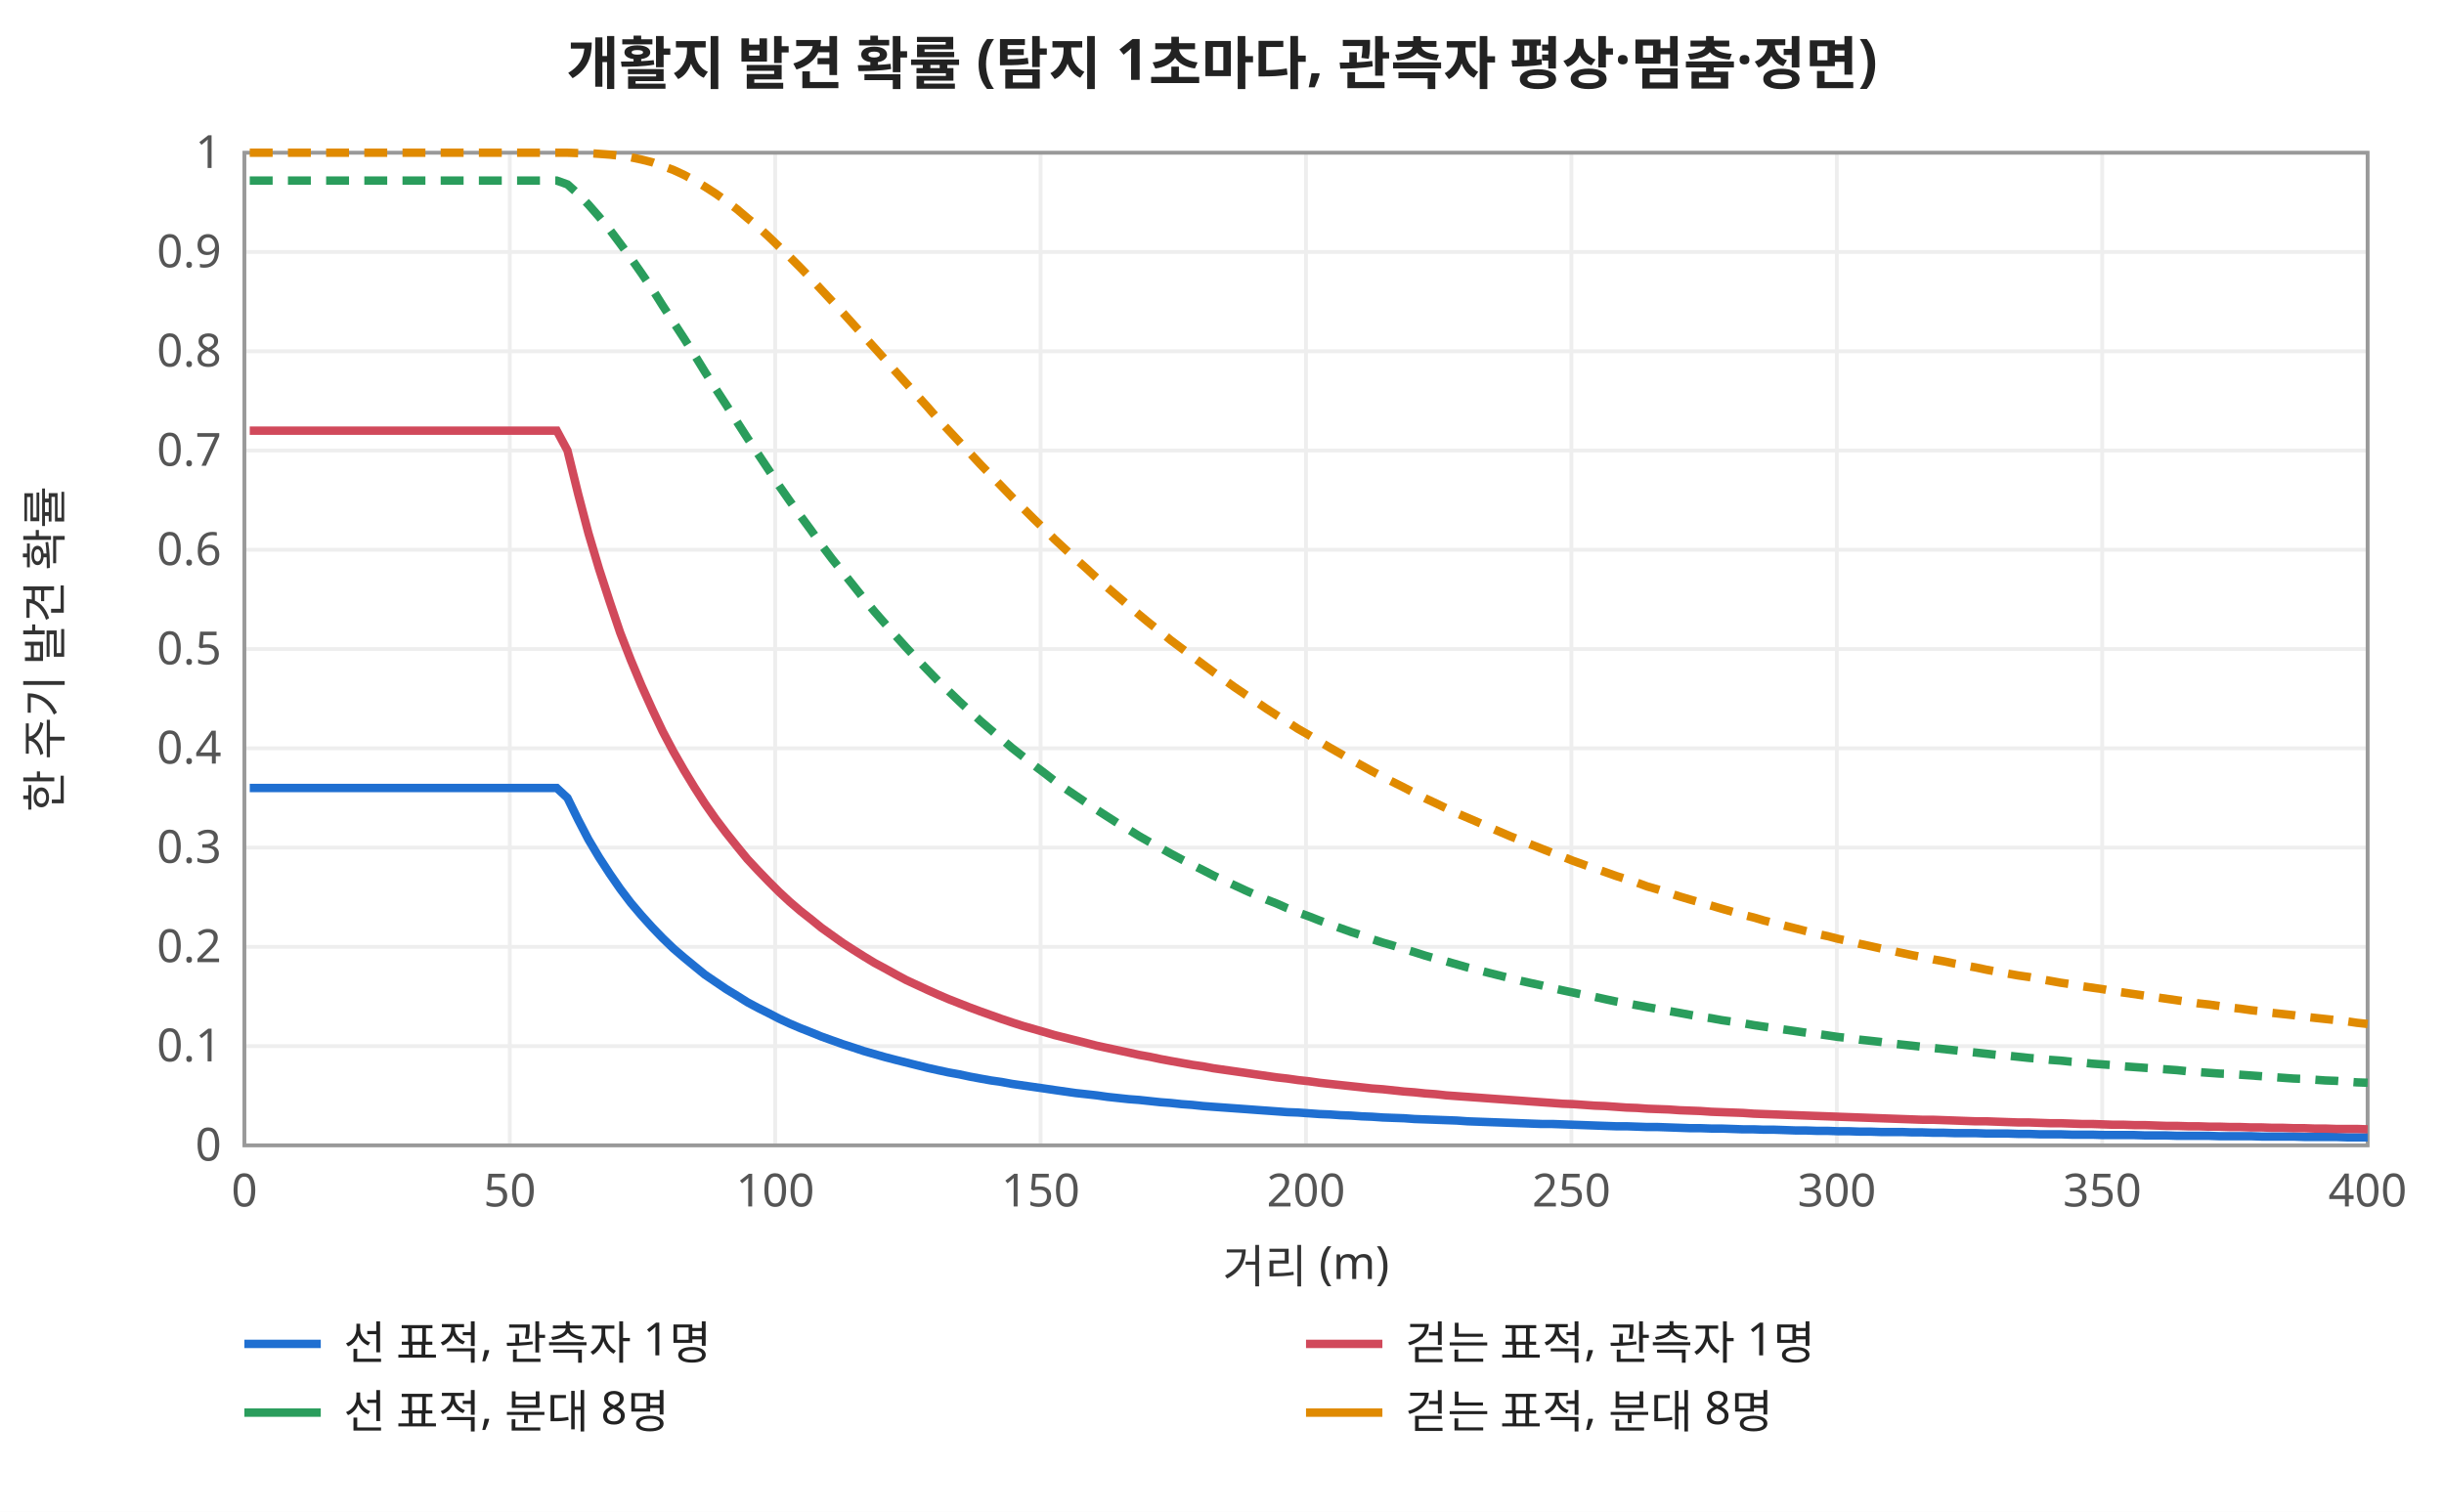
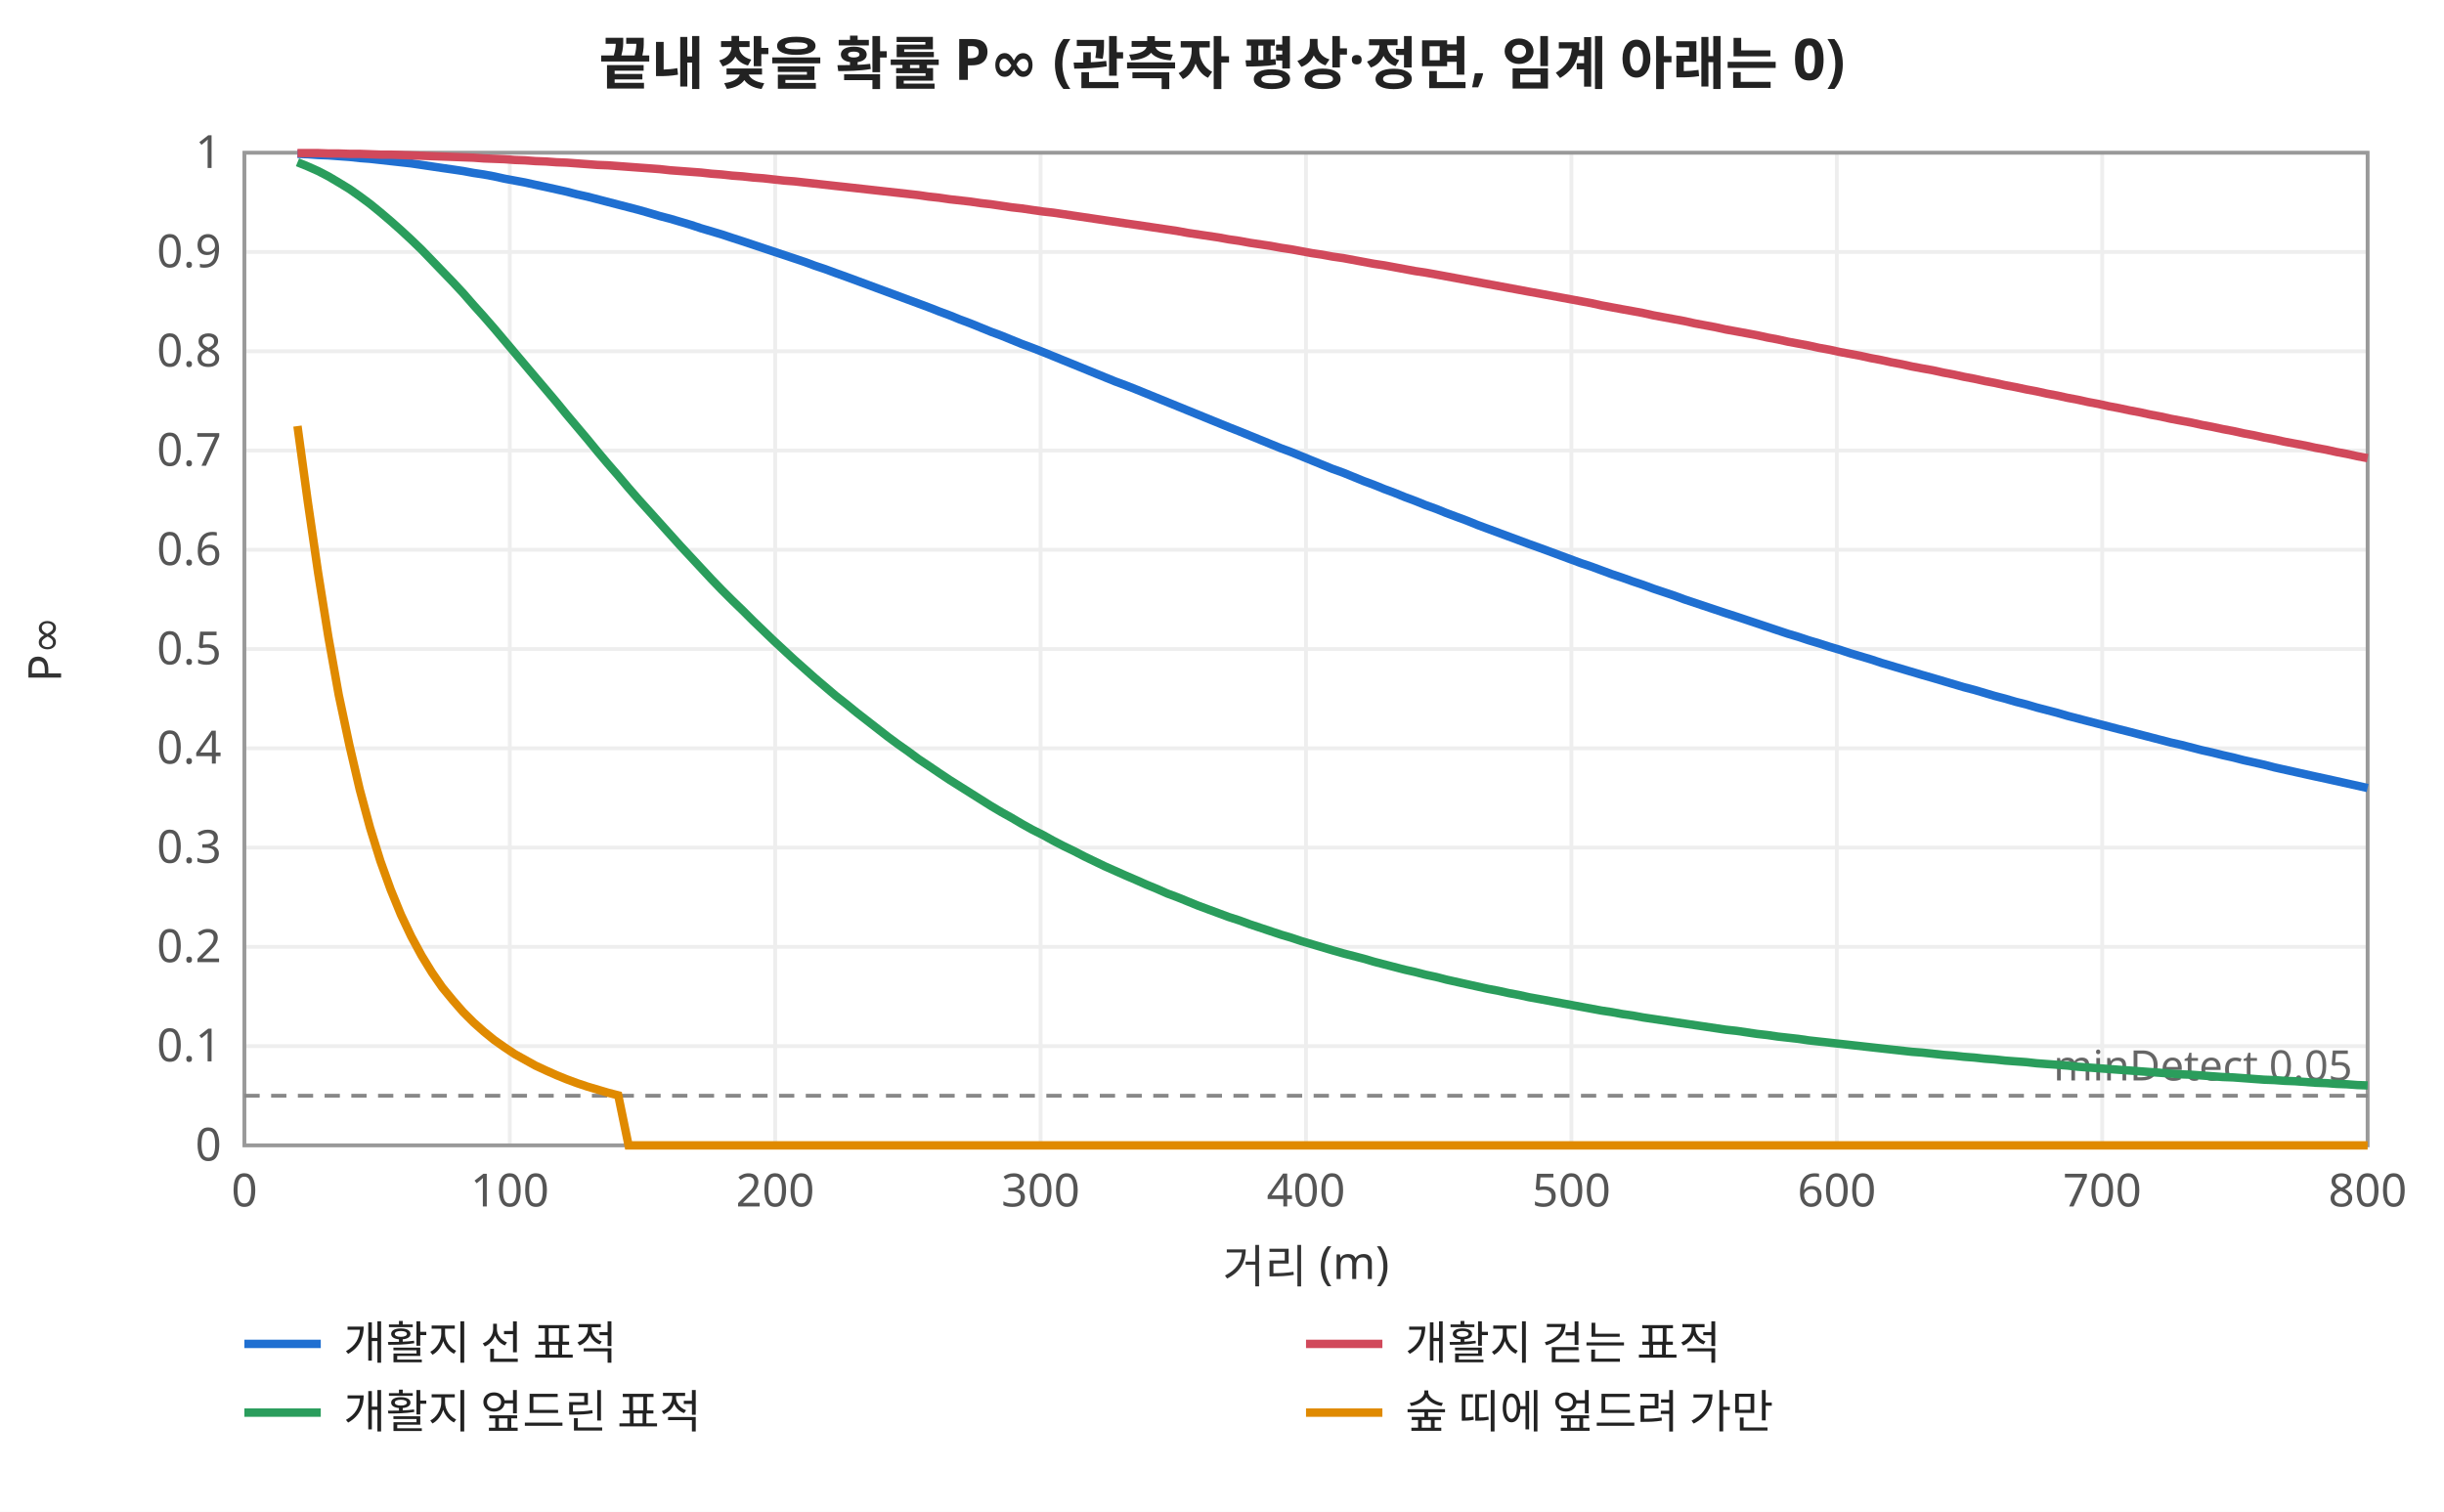
<svg xmlns="http://www.w3.org/2000/svg" width="640" height="396" viewBox="0 0 640 396" font-family="'Noto Sans KR', 'Malgun Gothic', 'Apple SD Gothic Neo', sans-serif" font-size="12">
  <rect width="640" height="396" fill="#fff" />
-   <text x="320" y="22" text-anchor="middle" font-size="15" font-weight="bold" fill="#222">개활지 발견 확률 (탐지 1초마다, 관측자 평상·멈춤·정면)</text>
+   <text x="320" y="22" text-anchor="middle" font-size="15" font-weight="bold" fill="#222">끝내 찾을 확률 P∞ (관측자 평상·정면, 임계 아래는 0)</text>
  <line x1="64" x2="64" y1="40" y2="300" stroke="#eee" />
  <text x="64" y="316" text-anchor="middle" fill="#555">0</text>
  <line x1="133.5" x2="133.5" y1="40" y2="300" stroke="#eee" />
-   <text x="133.5" y="316" text-anchor="middle" fill="#555">50</text>
+   <text x="133.5" y="316" text-anchor="middle" fill="#555">100</text>
  <line x1="203" x2="203" y1="40" y2="300" stroke="#eee" />
-   <text x="203" y="316" text-anchor="middle" fill="#555">100</text>
+   <text x="203" y="316" text-anchor="middle" fill="#555">200</text>
  <line x1="272.5" x2="272.5" y1="40" y2="300" stroke="#eee" />
-   <text x="272.5" y="316" text-anchor="middle" fill="#555">150</text>
+   <text x="272.5" y="316" text-anchor="middle" fill="#555">300</text>
  <line x1="342" x2="342" y1="40" y2="300" stroke="#eee" />
-   <text x="342" y="316" text-anchor="middle" fill="#555">200</text>
+   <text x="342" y="316" text-anchor="middle" fill="#555">400</text>
  <line x1="411.5" x2="411.5" y1="40" y2="300" stroke="#eee" />
-   <text x="411.5" y="316" text-anchor="middle" fill="#555">250</text>
+   <text x="411.5" y="316" text-anchor="middle" fill="#555">500</text>
  <line x1="481" x2="481" y1="40" y2="300" stroke="#eee" />
-   <text x="481" y="316" text-anchor="middle" fill="#555">300</text>
+   <text x="481" y="316" text-anchor="middle" fill="#555">600</text>
  <line x1="550.5" x2="550.5" y1="40" y2="300" stroke="#eee" />
-   <text x="550.5" y="316" text-anchor="middle" fill="#555">350</text>
+   <text x="550.5" y="316" text-anchor="middle" fill="#555">700</text>
  <line x1="620" x2="620" y1="40" y2="300" stroke="#eee" />
-   <text x="620" y="316" text-anchor="middle" fill="#555">400</text>
+   <text x="620" y="316" text-anchor="middle" fill="#555">800</text>
  <line x1="64" x2="620" y1="300" y2="300" stroke="#eee" />
  <text x="58" y="304" text-anchor="end" fill="#555">0</text>
  <line x1="64" x2="620" y1="274" y2="274" stroke="#eee" />
  <text x="58" y="278" text-anchor="end" fill="#555">0.1</text>
  <line x1="64" x2="620" y1="248" y2="248" stroke="#eee" />
  <text x="58" y="252" text-anchor="end" fill="#555">0.2</text>
  <line x1="64" x2="620" y1="222" y2="222" stroke="#eee" />
  <text x="58" y="226" text-anchor="end" fill="#555">0.3</text>
  <line x1="64" x2="620" y1="196" y2="196" stroke="#eee" />
  <text x="58" y="200" text-anchor="end" fill="#555">0.4</text>
  <line x1="64" x2="620" y1="170" y2="170" stroke="#eee" />
  <text x="58" y="174" text-anchor="end" fill="#555">0.5</text>
  <line x1="64" x2="620" y1="144" y2="144" stroke="#eee" />
  <text x="58" y="148" text-anchor="end" fill="#555">0.6</text>
  <line x1="64" x2="620" y1="118" y2="118" stroke="#eee" />
  <text x="58" y="122" text-anchor="end" fill="#555">0.7</text>
  <line x1="64" x2="620" y1="92" y2="92" stroke="#eee" />
  <text x="58" y="96" text-anchor="end" fill="#555">0.8</text>
  <line x1="64" x2="620" y1="66" y2="66" stroke="#eee" />
  <text x="58" y="70" text-anchor="end" fill="#555">0.9</text>
  <line x1="64" x2="620" y1="40" y2="40" stroke="#eee" />
  <text x="58" y="44" text-anchor="end" fill="#555">1</text>
  <rect x="64" y="40" width="556" height="260" fill="none" stroke="#999" />
  <text x="342" y="336" text-anchor="middle" fill="#333">거리 (m)</text>
-   <text transform="translate(16 170) rotate(-90)" text-anchor="middle" fill="#333">한 주기 발견 확률</text>
-   <path d="M65.4,206.4L68.2,206.4L70.9,206.4L73.7,206.4L76.5,206.4L79.3,206.4L82.0,206.4L84.8,206.4L87.6,206.4L90.3,206.4L93.1,206.4L95.9,206.4L98.7,206.4L101.4,206.4L104.2,206.4L107.0,206.4L109.8,206.4L112.5,206.4L115.3,206.4L118.1,206.4L120.9,206.4L123.6,206.4L126.4,206.4L129.2,206.4L131.9,206.4L134.7,206.4L137.5,206.4L140.3,206.4L143.0,206.4L145.8,206.4L148.6,209.0L151.4,214.7L154.1,219.9L156.9,224.6L159.7,228.9L162.4,232.8L165.2,236.5L168.0,239.8L170.8,242.9L173.5,245.7L176.3,248.4L179.1,250.8L181.9,253.1L184.6,255.3L187.4,257.2L190.2,259.1L193.0,260.8L195.7,262.5L198.5,264.0L201.3,265.4L204.0,266.8L206.8,268.1L209.6,269.3L212.4,270.4L215.1,271.5L217.9,272.5L220.7,273.5L223.5,274.4L226.2,275.3L229.0,276.1L231.8,276.9L234.5,277.6L237.3,278.3L240.1,279.0L242.9,279.7L245.6,280.3L248.4,280.9L251.2,281.4L254.0,282.0L256.7,282.5L259.5,283.0L262.3,283.4L265.0,283.9L267.8,284.3L270.6,284.7L273.4,285.1L276.1,285.5L278.9,285.9L281.7,286.3L284.5,286.6L287.2,286.9L290.0,287.3L292.8,287.6L295.6,287.9L298.3,288.1L301.1,288.4L303.9,288.7L306.6,288.9L309.4,289.2L312.2,289.4L315.0,289.7L317.7,289.9L320.5,290.1L323.3,290.3L326.1,290.5L328.8,290.7L331.6,290.9L334.4,291.1L337.1,291.3L339.9,291.4L342.7,291.6L345.5,291.8L348.2,291.9L351.0,292.1L353.8,292.2L356.6,292.4L359.3,292.5L362.1,292.7L364.9,292.8L367.7,292.9L370.4,293.1L373.2,293.2L376.0,293.3L378.7,293.4L381.5,293.5L384.3,293.7L387.1,293.8L389.8,293.9L392.6,294.0L395.4,294.1L398.2,294.2L400.9,294.3L403.7,294.4L406.5,294.4L409.2,294.5L412.0,294.6L414.8,294.7L417.6,294.8L420.3,294.9L423.1,295.0L425.9,295.0L428.7,295.1L431.4,295.2L434.2,295.2L437.0,295.3L439.8,295.4L442.5,295.5L445.3,295.5L448.1,295.6L450.8,295.6L453.6,295.7L456.4,295.8L459.2,295.8L461.9,295.9L464.7,295.9L467.5,296.0L470.3,296.1L473.0,296.1L475.8,296.2L478.6,296.2L481.3,296.3L484.1,296.3L486.9,296.4L489.7,296.4L492.4,296.5L495.2,296.5L498.0,296.5L500.8,296.6L503.5,296.6L506.3,296.7L509.1,296.7L511.9,296.8L514.6,296.8L517.4,296.8L520.2,296.9L522.9,296.9L525.7,296.9L528.5,297.0L531.3,297.0L534.0,297.1L536.8,297.1L539.6,297.1L542.4,297.2L545.1,297.2L547.9,297.2L550.7,297.3L553.4,297.3L556.2,297.3L559.0,297.3L561.8,297.4L564.5,297.4L567.3,297.4L570.1,297.5L572.9,297.5L575.6,297.5L578.4,297.5L581.2,297.6L584.0,297.6L586.7,297.6L589.5,297.6L592.3,297.7L595.0,297.7L597.8,297.7L600.6,297.7L603.4,297.8L606.1,297.8L608.9,297.8L611.7,297.8L614.5,297.9L617.2,297.9L620.0,297.9" fill="none" stroke="#1f6fd1" stroke-width="2.2" />
+   <text transform="translate(16 170) rotate(-90)" text-anchor="middle" fill="#333">P∞</text>
+   <line x1="64" x2="620" y1="287" y2="287" stroke="#888" stroke-dasharray="4 3" />
+   <text x="616" y="283" text-anchor="end" fill="#666" font-size="11">minDetect 0.05</text>
+   <path d="M77.9,40.3L80.6,40.4L83.3,40.6L86.0,40.7L88.7,40.9L91.5,41.1L94.2,41.4L96.9,41.6L99.6,41.9L102.3,42.2L105.0,42.5L107.7,42.8L110.4,43.2L113.1,43.6L115.8,44.0L118.6,44.4L121.3,44.8L124.0,45.3L126.7,45.7L129.4,46.2L132.1,46.8L134.8,47.3L137.5,47.8L140.2,48.4L143.0,49.0L145.7,49.6L148.4,50.2L151.1,50.9L153.8,51.5L156.5,52.2L159.2,52.9L161.9,53.6L164.6,54.3L167.3,55.0L170.1,55.8L172.8,56.6L175.5,57.3L178.2,58.1L180.9,58.9L183.6,59.8L186.3,60.6L189.0,61.4L191.7,62.3L194.5,63.2L197.2,64.1L199.9,65.0L202.6,65.9L205.3,66.8L208.0,67.7L210.7,68.6L213.4,69.6L216.1,70.5L218.8,71.5L221.6,72.5L224.3,73.5L227.0,74.5L229.7,75.5L232.4,76.5L235.1,77.5L237.8,78.5L240.5,79.5L243.2,80.5L246.0,81.6L248.7,82.6L251.4,83.7L254.1,84.7L256.8,85.8L259.5,86.9L262.2,87.9L264.9,89.0L267.6,90.1L270.3,91.1L273.1,92.2L275.8,93.3L278.5,94.4L281.2,95.5L283.9,96.6L286.6,97.7L289.3,98.8L292.0,99.9L294.7,100.9L297.5,102.0L300.2,103.1L302.9,104.2L305.6,105.3L308.3,106.4L311.0,107.5L313.7,108.6L316.4,109.7L319.1,110.8L321.8,111.9L324.6,113.0L327.3,114.1L330.0,115.2L332.7,116.3L335.4,117.4L338.1,118.4L340.8,119.5L343.5,120.6L346.2,121.7L348.9,122.8L351.7,123.8L354.4,124.9L357.1,126.0L359.8,127.0L362.5,128.1L365.2,129.1L367.9,130.2L370.6,131.2L373.3,132.3L376.1,133.3L378.8,134.4L381.5,135.4L384.2,136.4L386.9,137.5L389.6,138.5L392.3,139.5L395.0,140.5L397.7,141.5L400.4,142.5L403.2,143.5L405.9,144.5L408.6,145.5L411.3,146.5L414.0,147.5L416.7,148.4L419.4,149.4L422.1,150.4L424.8,151.3L427.6,152.3L430.3,153.2L433.0,154.2L435.7,155.1L438.4,156.0L441.1,157.0L443.8,157.9L446.5,158.8L449.2,159.7L451.9,160.6L454.7,161.5L457.4,162.4L460.1,163.3L462.8,164.2L465.5,165.1L468.2,166.0L470.9,166.8L473.6,167.7L476.3,168.5L479.1,169.4L481.8,170.2L484.5,171.1L487.2,171.9L489.9,172.7L492.6,173.6L495.3,174.4L498.0,175.2L500.7,176.0L503.4,176.8L506.2,177.6L508.9,178.4L511.6,179.2L514.3,180.0L517.0,180.7L519.7,181.5L522.4,182.3L525.1,183.0L527.8,183.8L530.6,184.5L533.3,185.3L536.0,186.0L538.7,186.7L541.4,187.5L544.1,188.2L546.8,188.9L549.5,189.6L552.2,190.3L554.9,191.0L557.7,191.7L560.4,192.4L563.1,193.1L565.8,193.8L568.5,194.5L571.2,195.1L573.9,195.8L576.6,196.5L579.3,197.1L582.1,197.8L584.8,198.4L587.5,199.1L590.2,199.7L592.9,200.3L595.6,201.0L598.3,201.6L601.0,202.2L603.7,202.8L606.4,203.4L609.2,204.0L611.9,204.6L614.6,205.2L617.3,205.8L620.0,206.4" fill="none" stroke="#1f6fd1" stroke-width="2.2" />
  <line x1="64" x2="84" y1="352" y2="352" stroke="#1f6fd1" stroke-width="2.2" />
-   <text x="90" y="356" fill="#222">선 표적, 관측자 1명</text>
-   <path d="M65.4,112.8L68.2,112.8L70.9,112.8L73.7,112.8L76.5,112.8L79.3,112.8L82.0,112.8L84.8,112.8L87.6,112.8L90.3,112.8L93.1,112.8L95.9,112.8L98.7,112.8L101.4,112.8L104.2,112.8L107.0,112.8L109.8,112.8L112.5,112.8L115.3,112.8L118.1,112.8L120.9,112.8L123.6,112.8L126.4,112.8L129.2,112.8L131.9,112.8L134.7,112.8L137.5,112.8L140.3,112.8L143.0,112.8L145.8,112.8L148.6,118.0L151.4,129.4L154.1,139.7L156.9,149.1L159.7,157.7L162.4,165.7L165.2,172.9L168.0,179.6L170.8,185.8L173.5,191.5L176.3,196.8L179.1,201.7L181.9,206.3L184.6,210.5L187.4,214.5L190.2,218.2L193.0,221.7L195.7,225.0L198.5,228.0L201.3,230.9L204.0,233.6L206.8,236.2L209.6,238.6L212.4,240.8L215.1,243.0L217.9,245.0L220.7,247.0L223.5,248.8L226.2,250.5L229.0,252.2L231.8,253.7L234.5,255.2L237.3,256.7L240.1,258.0L242.9,259.3L245.6,260.5L248.4,261.7L251.2,262.8L254.0,263.9L256.7,264.9L259.5,265.9L262.3,266.9L265.0,267.8L267.8,268.7L270.6,269.5L273.4,270.3L276.1,271.1L278.9,271.8L281.7,272.5L284.5,273.2L287.2,273.9L290.0,274.5L292.8,275.1L295.6,275.7L298.3,276.3L301.1,276.8L303.9,277.4L306.6,277.9L309.4,278.4L312.2,278.9L315.0,279.3L317.7,279.8L320.5,280.2L323.3,280.6L326.1,281.0L328.8,281.4L331.6,281.8L334.4,282.2L337.1,282.5L339.9,282.9L342.7,283.2L345.5,283.6L348.2,283.9L351.0,284.2L353.8,284.5L356.6,284.8L359.3,285.1L362.1,285.3L364.9,285.6L367.7,285.9L370.4,286.1L373.2,286.4L376.0,286.6L378.7,286.9L381.5,287.1L384.3,287.3L387.1,287.5L389.8,287.7L392.6,287.9L395.4,288.1L398.2,288.3L400.9,288.5L403.7,288.7L406.5,288.9L409.2,289.1L412.0,289.2L414.8,289.4L417.6,289.6L420.3,289.7L423.1,289.9L425.9,290.1L428.7,290.2L431.4,290.4L434.2,290.5L437.0,290.6L439.8,290.8L442.5,290.9L445.3,291.0L448.1,291.2L450.8,291.3L453.6,291.4L456.4,291.5L459.2,291.7L461.9,291.8L464.7,291.9L467.5,292.0L470.3,292.1L473.0,292.2L475.8,292.3L478.6,292.4L481.3,292.5L484.1,292.6L486.9,292.7L489.7,292.8L492.4,292.9L495.2,293.0L498.0,293.1L500.8,293.2L503.5,293.3L506.3,293.3L509.1,293.4L511.9,293.5L514.6,293.6L517.4,293.7L520.2,293.7L522.9,293.8L525.7,293.9L528.5,294.0L531.3,294.0L534.0,294.1L536.8,294.2L539.6,294.2L542.4,294.3L545.1,294.4L547.9,294.4L550.7,294.5L553.4,294.6L556.2,294.6L559.0,294.7L561.8,294.7L564.5,294.8L567.3,294.9L570.1,294.9L572.9,295.0L575.6,295.0L578.4,295.1L581.2,295.1L584.0,295.2L586.7,295.2L589.5,295.3L592.3,295.3L595.0,295.4L597.8,295.4L600.6,295.5L603.4,295.5L606.1,295.6L608.9,295.6L611.7,295.7L614.5,295.7L617.2,295.7L620.0,295.8" fill="none" stroke="#d1495b" stroke-width="2.2" />
+   <text x="90" y="356" fill="#222">개활지 선 표적</text>
+   <path d="M77.9,40.1L80.6,40.1L83.3,40.1L86.0,40.2L88.7,40.2L91.5,40.3L94.2,40.3L96.9,40.4L99.6,40.5L102.3,40.5L105.0,40.6L107.7,40.7L110.4,40.8L113.1,40.9L115.8,41.0L118.6,41.1L121.3,41.2L124.0,41.3L126.7,41.5L129.4,41.6L132.1,41.7L134.8,41.9L137.5,42.0L140.2,42.2L143.0,42.3L145.7,42.5L148.4,42.6L151.1,42.8L153.8,43.0L156.5,43.2L159.2,43.3L161.9,43.5L164.6,43.7L167.3,43.9L170.1,44.1L172.8,44.3L175.5,44.6L178.2,44.8L180.9,45.0L183.6,45.2L186.3,45.5L189.0,45.7L191.7,46.0L194.5,46.2L197.2,46.5L199.9,46.7L202.6,47.0L205.3,47.3L208.0,47.5L210.7,47.8L213.4,48.1L216.1,48.4L218.8,48.7L221.6,49.0L224.3,49.3L227.0,49.6L229.7,49.9L232.4,50.2L235.1,50.5L237.8,50.8L240.5,51.1L243.2,51.5L246.0,51.8L248.7,52.2L251.4,52.5L254.1,52.8L256.8,53.2L259.5,53.5L262.2,53.9L264.9,54.3L267.6,54.6L270.3,55.0L273.1,55.4L275.8,55.7L278.5,56.1L281.2,56.5L283.9,56.9L286.6,57.3L289.3,57.7L292.0,58.1L294.7,58.5L297.5,58.9L300.2,59.3L302.9,59.7L305.6,60.1L308.3,60.5L311.0,61.0L313.7,61.4L316.4,61.8L319.1,62.2L321.8,62.7L324.6,63.1L327.3,63.6L330.0,64.0L332.7,64.4L335.4,64.9L338.1,65.3L340.8,65.8L343.5,66.3L346.2,66.7L348.9,67.2L351.7,67.6L354.4,68.1L357.1,68.6L359.8,69.1L362.5,69.5L365.2,70.0L367.9,70.5L370.6,71.0L373.3,71.4L376.1,71.9L378.8,72.4L381.5,72.9L384.2,73.4L386.9,73.9L389.6,74.4L392.3,74.9L395.0,75.4L397.7,75.9L400.4,76.4L403.2,76.9L405.9,77.4L408.6,77.9L411.3,78.4L414.0,78.9L416.7,79.4L419.4,80.0L422.1,80.5L424.8,81.0L427.6,81.5L430.3,82.0L433.0,82.6L435.7,83.1L438.4,83.6L441.1,84.1L443.8,84.7L446.5,85.2L449.2,85.7L451.9,86.3L454.7,86.8L457.4,87.3L460.1,87.8L462.8,88.4L465.5,88.9L468.2,89.5L470.9,90.0L473.6,90.5L476.3,91.1L479.1,91.6L481.8,92.2L484.5,92.7L487.2,93.2L489.9,93.8L492.6,94.3L495.3,94.9L498.0,95.4L500.7,96.0L503.4,96.5L506.2,97.0L508.9,97.6L511.6,98.1L514.3,98.7L517.0,99.2L519.7,99.8L522.4,100.3L525.1,100.9L527.8,101.4L530.6,102.0L533.3,102.5L536.0,103.1L538.7,103.6L541.4,104.2L544.1,104.7L546.8,105.3L549.5,105.8L552.2,106.4L554.9,106.9L557.7,107.5L560.4,108.0L563.1,108.6L565.8,109.1L568.5,109.7L571.2,110.2L573.9,110.7L576.6,111.3L579.3,111.8L582.1,112.4L584.8,112.9L587.5,113.5L590.2,114.0L592.9,114.6L595.6,115.1L598.3,115.7L601.0,116.2L603.7,116.7L606.4,117.3L609.2,117.8L611.9,118.4L614.6,118.9L617.3,119.5L620.0,120.0" fill="none" stroke="#d1495b" stroke-width="2.2" />
  <line x1="342" x2="362" y1="352" y2="352" stroke="#d1495b" stroke-width="2.2" />
-   <text x="368" y="356" fill="#222">걷는 표적, 관측자 1명</text>
-   <path d="M65.4,47.3L68.2,47.3L70.9,47.3L73.7,47.3L76.5,47.3L79.3,47.3L82.0,47.3L84.8,47.3L87.6,47.3L90.3,47.3L93.1,47.3L95.9,47.3L98.7,47.3L101.4,47.3L104.2,47.3L107.0,47.3L109.8,47.3L112.5,47.3L115.3,47.3L118.1,47.3L120.9,47.3L123.6,47.3L126.4,47.3L129.2,47.3L131.9,47.3L134.7,47.3L137.5,47.3L140.3,47.3L143.0,47.3L145.8,47.3L148.6,48.3L151.4,50.8L154.1,53.6L156.9,56.8L159.7,60.2L162.4,63.8L165.2,67.6L168.0,71.6L170.8,75.7L173.5,80.0L176.3,84.3L179.1,88.6L181.9,93.0L184.6,97.4L187.4,101.8L190.2,106.1L193.0,110.5L195.7,114.7L198.5,118.9L201.3,123.1L204.0,127.2L206.8,131.2L209.6,135.1L212.4,138.9L215.1,142.7L217.9,146.4L220.7,149.9L223.5,153.4L226.2,156.8L229.0,160.2L231.8,163.4L234.5,166.5L237.3,169.6L240.1,172.6L242.9,175.5L245.6,178.3L248.4,181.0L251.2,183.7L254.0,186.3L256.7,188.8L259.5,191.2L262.3,193.6L265.0,195.9L267.8,198.1L270.6,200.3L273.4,202.4L276.1,204.5L278.9,206.5L281.7,208.4L284.5,210.3L287.2,212.1L290.0,213.9L292.8,215.7L295.6,217.3L298.3,219.0L301.1,220.6L303.9,222.1L306.6,223.6L309.4,225.1L312.2,226.5L315.0,227.9L317.7,229.3L320.5,230.6L323.3,231.9L326.1,233.2L328.8,234.4L331.6,235.6L334.4,236.7L337.1,237.9L339.9,239.0L342.7,240.0L345.5,241.1L348.2,242.1L351.0,243.1L353.8,244.1L356.6,245.0L359.3,246.0L362.1,246.9L364.9,247.7L367.7,248.6L370.4,249.4L373.2,250.3L376.0,251.1L378.7,251.8L381.5,252.6L384.3,253.4L387.1,254.1L389.8,254.8L392.6,255.5L395.4,256.2L398.2,256.9L400.9,257.5L403.7,258.1L406.5,258.8L409.2,259.4L412.0,260.0L414.8,260.6L417.6,261.1L420.3,261.7L423.1,262.3L425.9,262.8L428.7,263.3L431.4,263.8L434.2,264.3L437.0,264.8L439.8,265.3L442.5,265.8L445.3,266.3L448.1,266.7L450.8,267.2L453.6,267.6L456.4,268.0L459.2,268.5L461.9,268.9L464.7,269.3L467.5,269.7L470.3,270.1L473.0,270.5L475.8,270.8L478.6,271.2L481.3,271.6L484.1,271.9L486.9,272.3L489.7,272.6L492.4,272.9L495.2,273.3L498.0,273.6L500.8,273.9L503.5,274.2L506.3,274.5L509.1,274.8L511.9,275.1L514.6,275.4L517.4,275.7L520.2,276.0L522.9,276.3L525.7,276.5L528.5,276.8L531.3,277.1L534.0,277.3L536.8,277.6L539.6,277.8L542.4,278.1L545.1,278.3L547.9,278.6L550.7,278.8L553.4,279.0L556.2,279.3L559.0,279.5L561.8,279.7L564.5,279.9L567.3,280.1L570.1,280.3L572.9,280.6L575.6,280.8L578.4,281.0L581.2,281.2L584.0,281.3L586.7,281.5L589.5,281.7L592.3,281.9L595.0,282.1L597.8,282.3L600.6,282.5L603.4,282.6L606.1,282.8L608.9,283.0L611.7,283.1L614.5,283.3L617.2,283.5L620.0,283.6" fill="none" stroke="#2a9d5c" stroke-width="2.2" stroke-dasharray="6 4" />
+   <text x="368" y="356" fill="#222">개활지 걷는 표적</text>
+   <path d="M77.9,42.5L80.6,43.6L83.3,44.8L86.0,46.2L88.7,47.8L91.5,49.5L94.2,51.4L96.9,53.4L99.6,55.6L102.3,57.9L105.0,60.3L107.7,62.8L110.4,65.4L113.1,68.2L115.8,71.0L118.6,73.9L121.3,76.8L124.0,79.9L126.7,82.9L129.4,86.0L132.1,89.2L134.8,92.4L137.5,95.6L140.2,98.8L143.0,102.1L145.7,105.3L148.4,108.6L151.1,111.8L153.8,115.0L156.5,118.3L159.2,121.5L161.9,124.6L164.6,127.8L167.3,130.9L170.1,134.0L172.8,137.0L175.5,140.0L178.2,143.0L180.9,145.9L183.6,148.8L186.3,151.7L189.0,154.5L191.7,157.2L194.5,159.9L197.2,162.6L199.9,165.2L202.6,167.8L205.3,170.3L208.0,172.8L210.7,175.2L213.4,177.6L216.1,179.9L218.8,182.2L221.6,184.4L224.3,186.6L227.0,188.7L229.7,190.8L232.4,192.9L235.1,194.9L237.8,196.8L240.5,198.8L243.2,200.6L246.0,202.5L248.7,204.3L251.4,206.0L254.1,207.7L256.8,209.4L259.5,211.1L262.2,212.7L264.9,214.2L267.6,215.8L270.3,217.3L273.1,218.7L275.8,220.2L278.5,221.6L281.2,222.9L283.9,224.3L286.6,225.6L289.3,226.9L292.0,228.1L294.7,229.3L297.5,230.5L300.2,231.7L302.9,232.8L305.6,234.0L308.3,235.0L311.0,236.1L313.7,237.2L316.4,238.2L319.1,239.2L321.8,240.2L324.6,241.1L327.3,242.1L330.0,243.0L332.7,243.9L335.4,244.8L338.1,245.6L340.8,246.5L343.5,247.3L346.2,248.1L348.9,248.9L351.7,249.7L354.4,250.4L357.1,251.1L359.8,251.9L362.5,252.6L365.2,253.3L367.9,254.0L370.6,254.6L373.3,255.3L376.1,255.9L378.8,256.6L381.5,257.2L384.2,257.8L386.9,258.4L389.6,259.0L392.3,259.5L395.0,260.1L397.7,260.6L400.4,261.2L403.2,261.7L405.9,262.2L408.6,262.7L411.3,263.2L414.0,263.7L416.7,264.2L419.4,264.7L422.1,265.1L424.8,265.6L427.6,266.0L430.3,266.5L433.0,266.9L435.7,267.3L438.4,267.7L441.1,268.1L443.8,268.5L446.5,268.9L449.2,269.3L451.9,269.7L454.7,270.0L457.4,270.4L460.1,270.8L462.8,271.1L465.5,271.5L468.2,271.8L470.9,272.1L473.6,272.5L476.3,272.8L479.1,273.1L481.8,273.4L484.5,273.7L487.2,274.0L489.9,274.3L492.6,274.6L495.3,274.9L498.0,275.2L500.7,275.5L503.4,275.7L506.2,276.0L508.9,276.3L511.6,276.5L514.3,276.8L517.0,277.0L519.7,277.3L522.4,277.5L525.1,277.8L527.8,278.0L530.6,278.2L533.3,278.5L536.0,278.7L538.7,278.9L541.4,279.1L544.1,279.4L546.8,279.6L549.5,279.8L552.2,280.0L554.9,280.2L557.7,280.4L560.4,280.6L563.1,280.8L565.8,281.0L568.5,281.2L571.2,281.4L573.9,281.5L576.6,281.7L579.3,281.9L582.1,282.1L584.8,282.2L587.5,282.4L590.2,282.6L592.9,282.8L595.6,282.9L598.3,283.1L601.0,283.2L603.7,283.4L606.4,283.6L609.2,283.7L611.9,283.9L614.6,284.0L617.3,284.2L620.0,284.3" fill="none" stroke="#2a9d5c" stroke-width="2.2" />
  <line x1="64" x2="84" y1="370" y2="370" stroke="#2a9d5c" stroke-width="2.2" />
-   <text x="90" y="374" fill="#222">선 표적, 분대 8명</text>
-   <path d="M65.4,40.0L68.2,40.0L70.9,40.0L73.7,40.0L76.5,40.0L79.3,40.0L82.0,40.0L84.8,40.0L87.6,40.0L90.3,40.0L93.1,40.0L95.9,40.0L98.7,40.0L101.4,40.0L104.2,40.0L107.0,40.0L109.8,40.0L112.5,40.0L115.3,40.0L118.1,40.0L120.9,40.0L123.6,40.0L126.4,40.0L129.2,40.0L131.9,40.0L134.7,40.0L137.5,40.0L140.3,40.0L143.0,40.0L145.8,40.0L148.6,40.0L151.4,40.1L154.1,40.1L156.9,40.3L159.7,40.5L162.4,40.8L165.2,41.2L168.0,41.8L170.8,42.5L173.5,43.5L176.3,44.5L179.1,45.8L181.9,47.3L184.6,48.9L187.4,50.7L190.2,52.7L193.0,54.8L195.7,57.1L198.5,59.4L201.3,62.0L204.0,64.6L206.8,67.3L209.6,70.1L212.4,73.0L215.1,75.9L217.9,78.9L220.7,81.9L223.5,85.0L226.2,88.0L229.0,91.1L231.8,94.2L234.5,97.3L237.3,100.4L240.1,103.5L242.9,106.6L245.6,109.7L248.4,112.7L251.2,115.7L254.0,118.7L256.7,121.6L259.5,124.5L262.3,127.4L265.0,130.2L267.8,133.0L270.6,135.8L273.4,138.5L276.1,141.2L278.9,143.8L281.7,146.4L284.5,148.9L287.2,151.4L290.0,153.9L292.8,156.3L295.6,158.7L298.3,161.0L301.1,163.3L303.9,165.5L306.6,167.7L309.4,169.8L312.2,171.9L315.0,174.0L317.7,176.0L320.5,178.0L323.3,180.0L326.1,181.9L328.8,183.7L331.6,185.6L334.4,187.4L337.1,189.1L339.9,190.9L342.7,192.5L345.5,194.2L348.2,195.8L351.0,197.4L353.8,199.0L356.6,200.5L359.3,202.0L362.1,203.5L364.9,204.9L367.7,206.3L370.4,207.7L373.2,209.1L376.0,210.4L378.7,211.7L381.5,213.0L384.3,214.2L387.1,215.4L389.8,216.6L392.6,217.8L395.4,219.0L398.2,220.1L400.9,221.2L403.7,222.3L406.5,223.4L409.2,224.4L412.0,225.5L414.8,226.5L417.6,227.5L420.3,228.4L423.1,229.4L425.9,230.3L428.7,231.2L431.4,232.2L434.2,233.0L437.0,233.9L439.8,234.8L442.5,235.6L445.3,236.4L448.1,237.2L450.8,238.0L453.6,238.8L456.4,239.6L459.2,240.3L461.9,241.1L464.7,241.8L467.5,242.5L470.3,243.2L473.0,243.9L475.8,244.6L478.6,245.2L481.3,245.9L484.1,246.5L486.9,247.2L489.7,247.8L492.4,248.4L495.2,249.0L498.0,249.6L500.8,250.2L503.5,250.7L506.3,251.3L509.1,251.8L511.9,252.4L514.6,252.9L517.4,253.4L520.2,254.0L522.9,254.5L525.7,255.0L528.5,255.5L531.3,255.9L534.0,256.4L536.8,256.9L539.6,257.4L542.4,257.8L545.1,258.3L547.9,258.7L550.7,259.1L553.4,259.6L556.2,260.0L559.0,260.4L561.8,260.8L564.5,261.2L567.3,261.6L570.1,262.0L572.9,262.4L575.6,262.8L578.4,263.1L581.2,263.5L584.0,263.9L586.7,264.2L589.5,264.6L592.3,264.9L595.0,265.3L597.8,265.6L600.6,265.9L603.4,266.3L606.1,266.6L608.9,266.9L611.7,267.2L614.5,267.5L617.2,267.9L620.0,268.2" fill="none" stroke="#e08a00" stroke-width="2.2" stroke-dasharray="6 4" />
+   <text x="90" y="374" fill="#222">개활지 엎드린 표적</text>
+   <path d="M77.9,111.6L80.6,131.4L83.3,150.0L86.0,166.9L88.7,182.0L91.5,195.2L94.2,206.8L96.9,216.8L99.6,225.5L102.3,233.0L105.0,239.6L107.7,245.3L110.4,250.3L113.1,254.7L115.8,258.6L118.6,262.0L121.3,265.1L124.0,267.8L126.7,270.2L129.4,272.4L132.1,274.3L134.8,276.1L137.5,277.6L140.2,279.1L143.0,280.4L145.7,281.6L148.4,282.7L151.1,283.7L153.8,284.6L156.5,285.4L159.2,286.2L161.9,286.9L164.6,300.0L167.3,300.0L170.1,300.0L172.8,300.0L175.5,300.0L178.2,300.0L180.9,300.0L183.6,300.0L186.3,300.0L189.0,300.0L191.7,300.0L194.5,300.0L197.2,300.0L199.9,300.0L202.6,300.0L205.3,300.0L208.0,300.0L210.7,300.0L213.4,300.0L216.1,300.0L218.8,300.0L221.6,300.0L224.3,300.0L227.0,300.0L229.7,300.0L232.4,300.0L235.1,300.0L237.8,300.0L240.5,300.0L243.2,300.0L246.0,300.0L248.7,300.0L251.4,300.0L254.1,300.0L256.8,300.0L259.5,300.0L262.2,300.0L264.9,300.0L267.6,300.0L270.3,300.0L273.1,300.0L275.8,300.0L278.5,300.0L281.2,300.0L283.9,300.0L286.6,300.0L289.3,300.0L292.0,300.0L294.7,300.0L297.5,300.0L300.2,300.0L302.9,300.0L305.6,300.0L308.3,300.0L311.0,300.0L313.7,300.0L316.4,300.0L319.1,300.0L321.8,300.0L324.6,300.0L327.3,300.0L330.0,300.0L332.7,300.0L335.4,300.0L338.1,300.0L340.8,300.0L343.5,300.0L346.2,300.0L348.9,300.0L351.7,300.0L354.4,300.0L357.1,300.0L359.8,300.0L362.5,300.0L365.2,300.0L367.9,300.0L370.6,300.0L373.3,300.0L376.1,300.0L378.8,300.0L381.5,300.0L384.2,300.0L386.9,300.0L389.6,300.0L392.3,300.0L395.0,300.0L397.7,300.0L400.4,300.0L403.2,300.0L405.9,300.0L408.6,300.0L411.3,300.0L414.0,300.0L416.7,300.0L419.4,300.0L422.1,300.0L424.8,300.0L427.6,300.0L430.3,300.0L433.0,300.0L435.7,300.0L438.4,300.0L441.1,300.0L443.8,300.0L446.5,300.0L449.2,300.0L451.9,300.0L454.7,300.0L457.4,300.0L460.1,300.0L462.8,300.0L465.5,300.0L468.2,300.0L470.9,300.0L473.6,300.0L476.3,300.0L479.1,300.0L481.8,300.0L484.5,300.0L487.2,300.0L489.9,300.0L492.6,300.0L495.3,300.0L498.0,300.0L500.7,300.0L503.4,300.0L506.2,300.0L508.9,300.0L511.6,300.0L514.3,300.0L517.0,300.0L519.7,300.0L522.4,300.0L525.1,300.0L527.8,300.0L530.6,300.0L533.3,300.0L536.0,300.0L538.7,300.0L541.4,300.0L544.1,300.0L546.8,300.0L549.5,300.0L552.2,300.0L554.9,300.0L557.7,300.0L560.4,300.0L563.1,300.0L565.8,300.0L568.5,300.0L571.2,300.0L573.9,300.0L576.6,300.0L579.3,300.0L582.1,300.0L584.8,300.0L587.5,300.0L590.2,300.0L592.9,300.0L595.6,300.0L598.3,300.0L601.0,300.0L603.7,300.0L606.4,300.0L609.2,300.0L611.9,300.0L614.6,300.0L617.3,300.0L620.0,300.0" fill="none" stroke="#e08a00" stroke-width="2.2" />
  <line x1="342" x2="362" y1="370" y2="370" stroke="#e08a00" stroke-width="2.2" />
-   <text x="368" y="374" fill="#222">걷는 표적, 분대 8명</text>
+   <text x="368" y="374" fill="#222">숲 띠에 엎드려 가만</text>
</svg>
